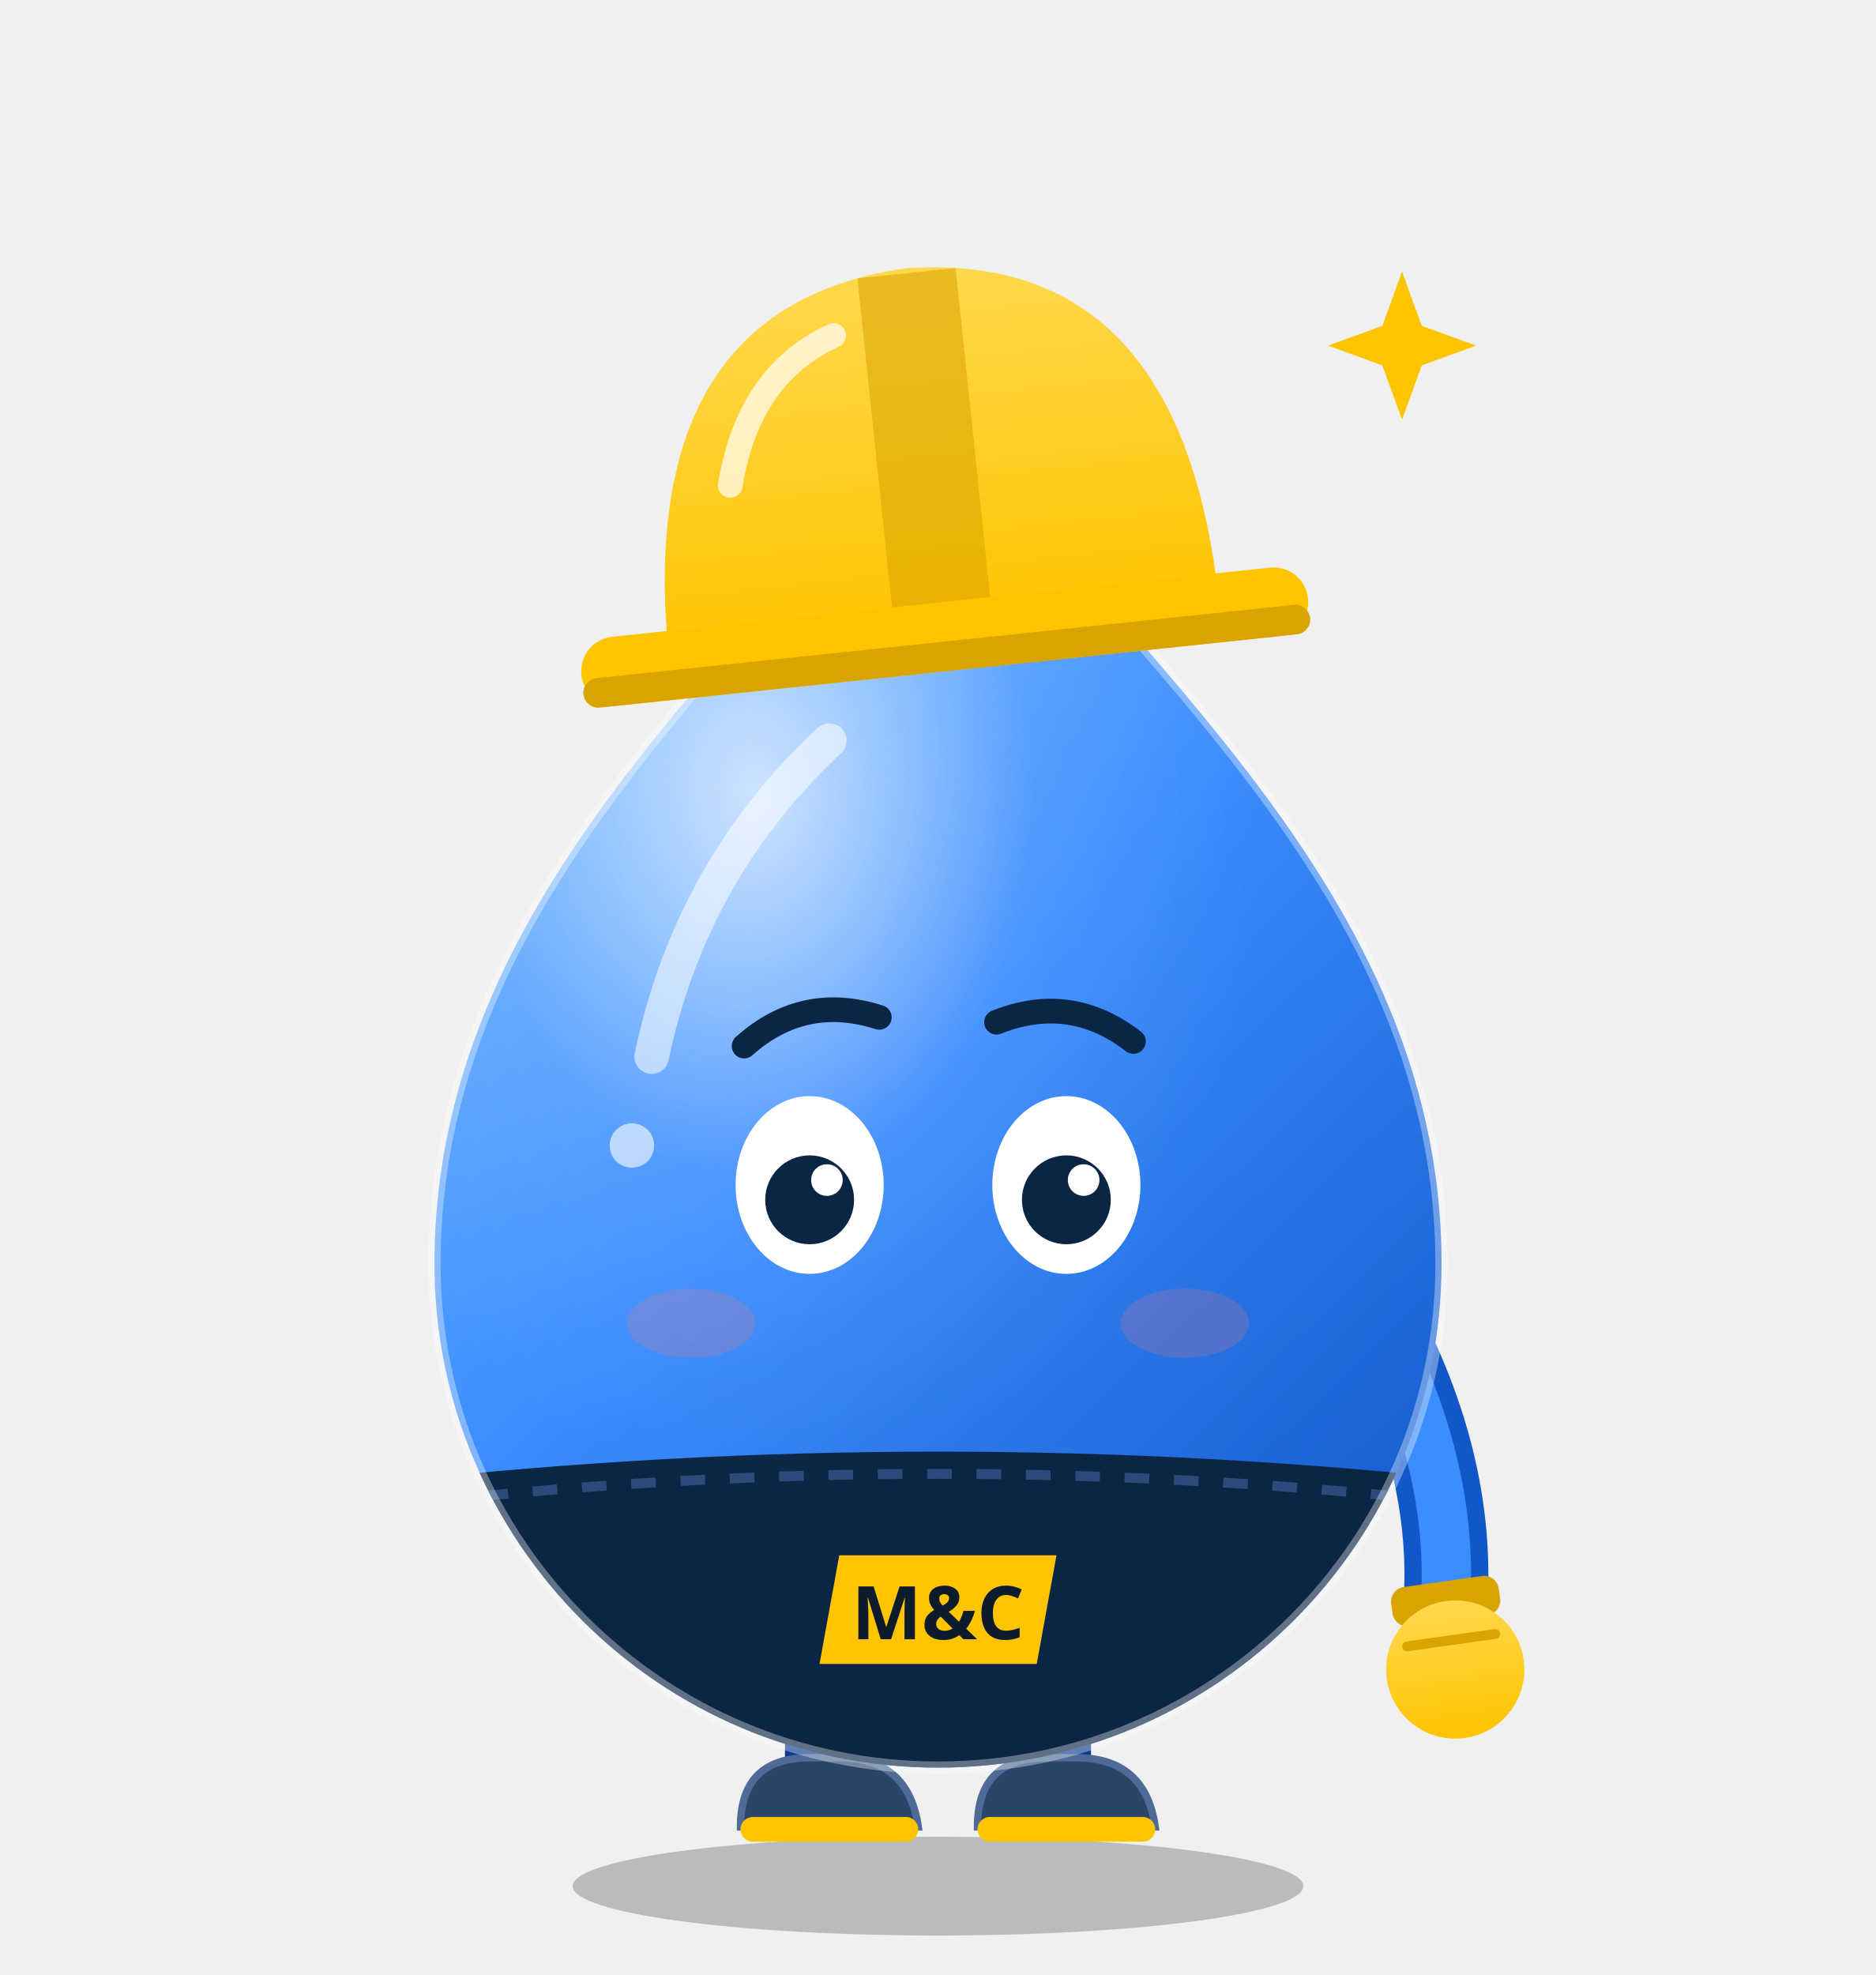
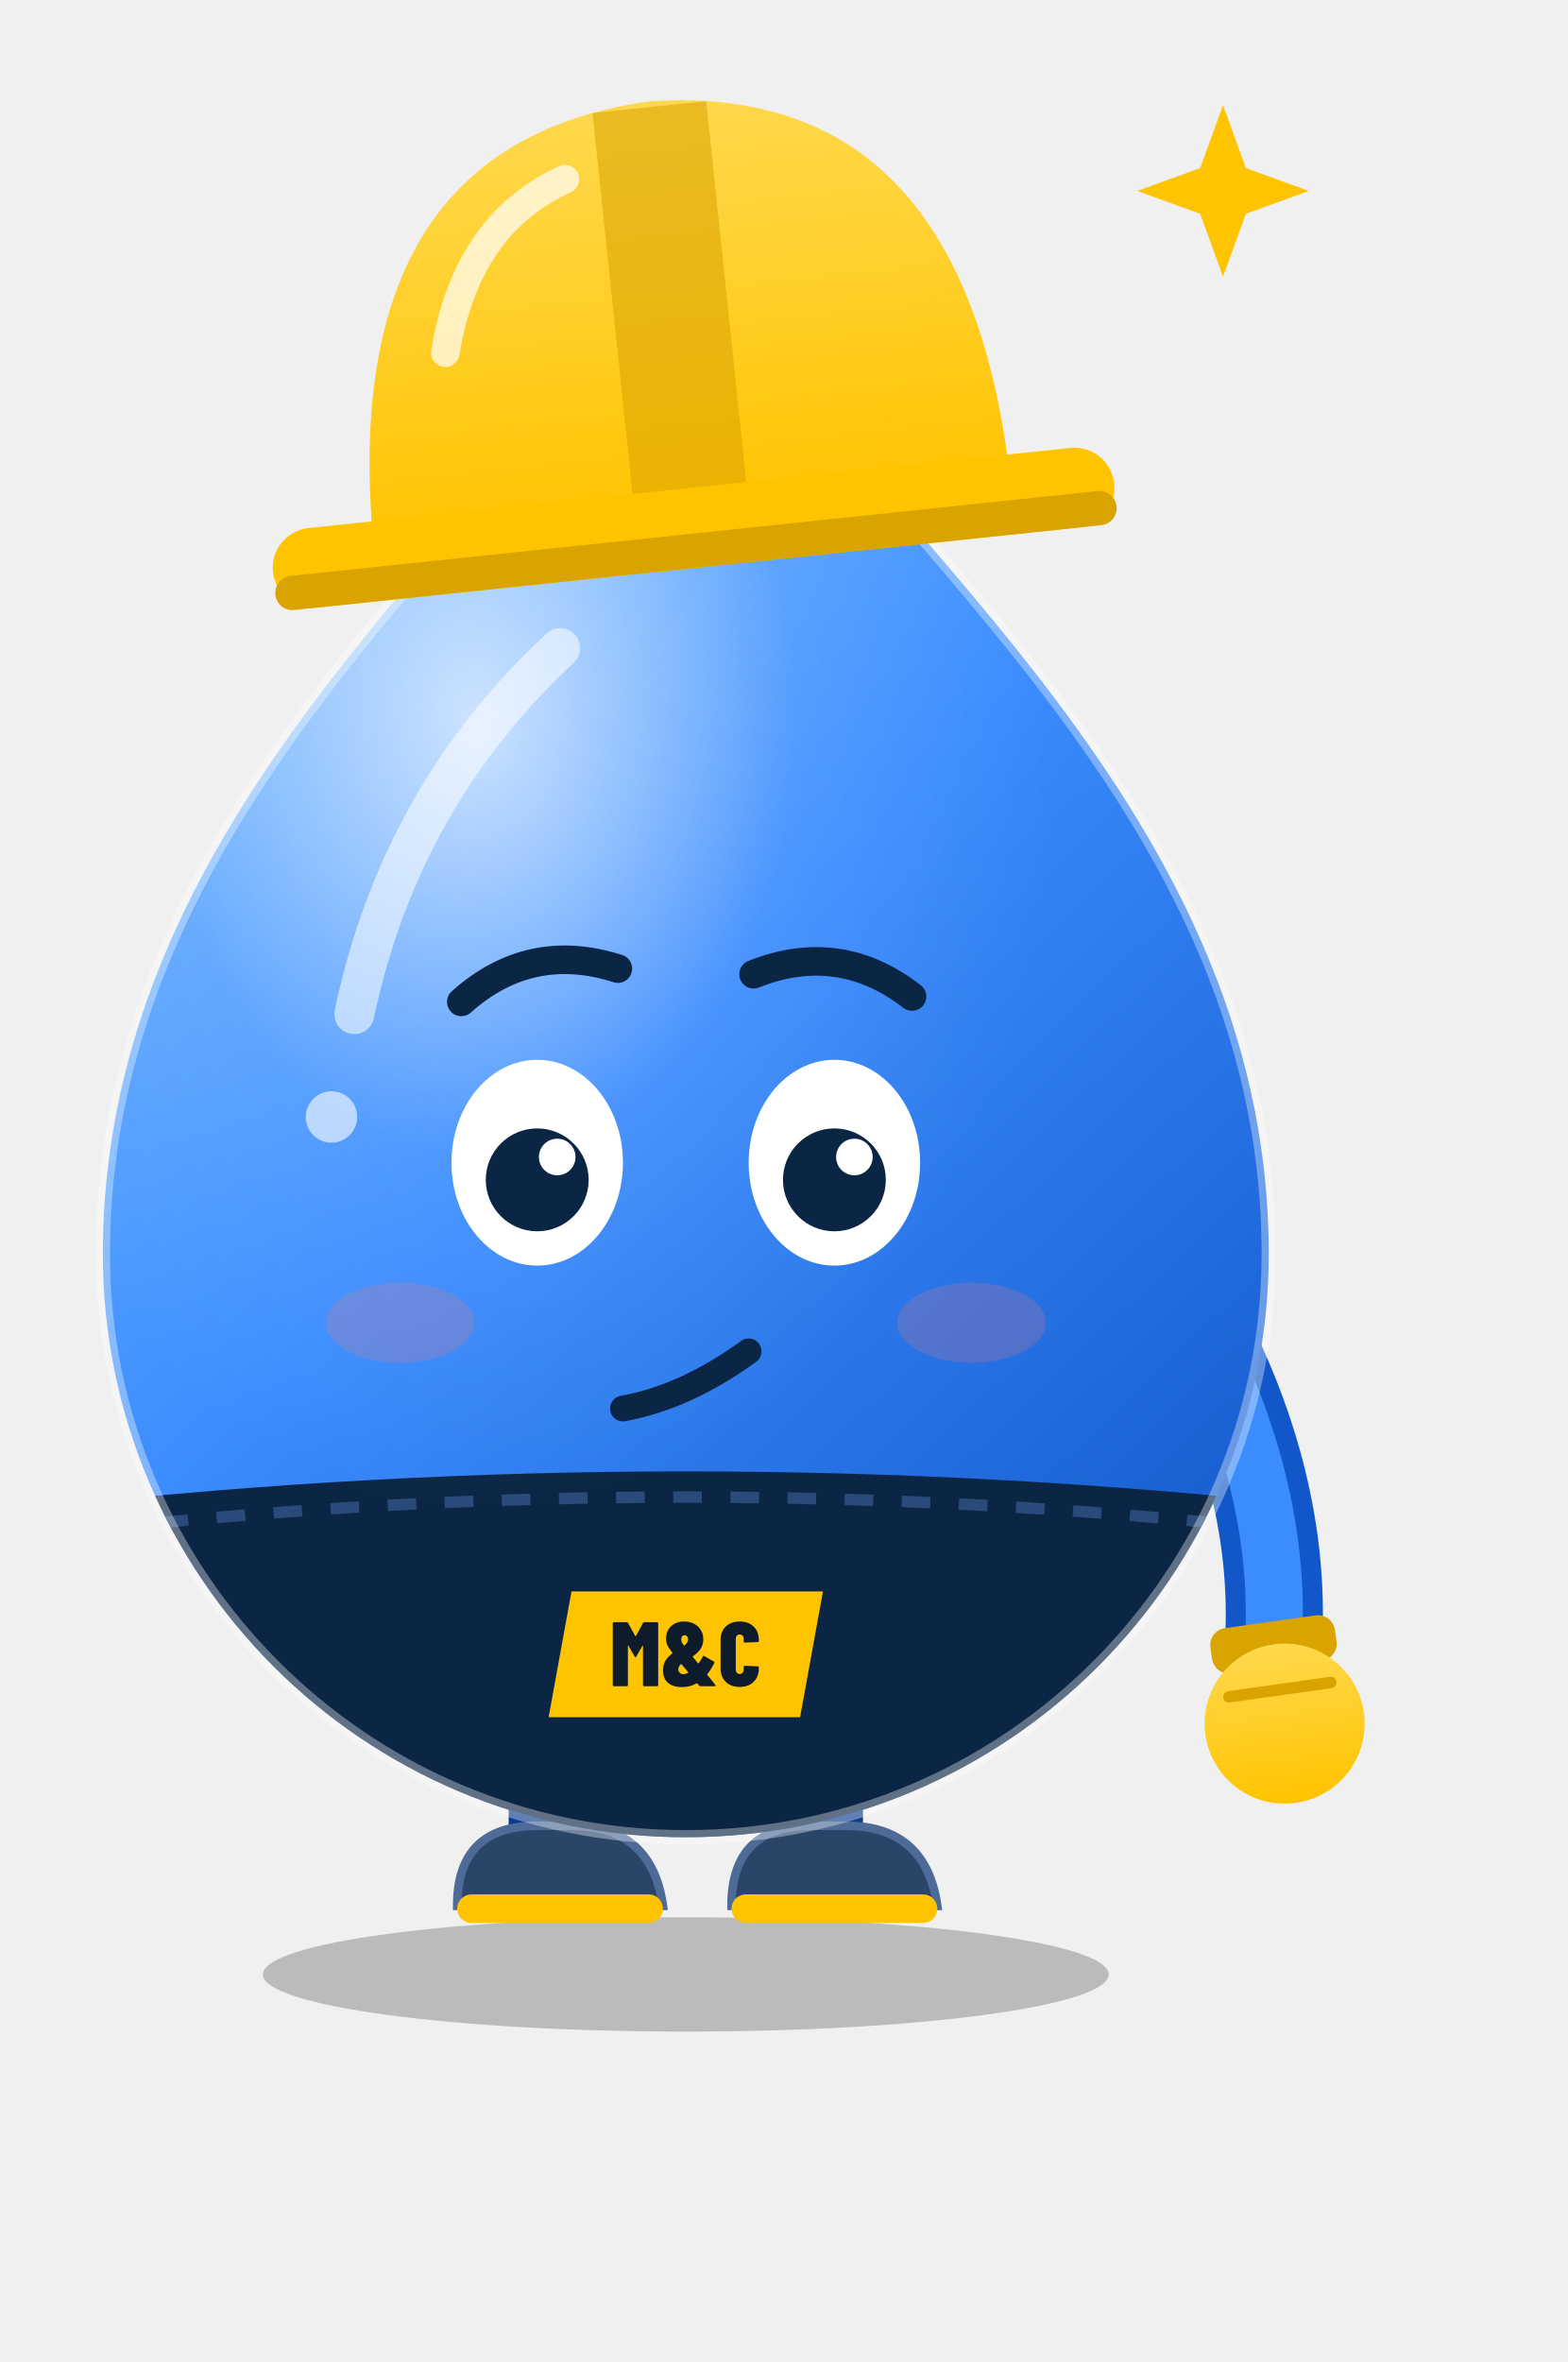
- <svg xmlns="http://www.w3.org/2000/svg" viewBox="-70 -64 380 400" class="pingo" role="img" aria-label="Pingo, o mascote da M&amp;C Desentupidora">
+ <svg xmlns="http://www.w3.org/2000/svg" viewBox="0 -27.4 274.3 413.2" class="pingo" role="img" aria-label="Pingo, o mascote da M&amp;C Desentupidora">
  <defs>
    <linearGradient id="pg7b" x1=".15" y1="0" x2=".85" y2="1">
      <stop offset="0" stop-color="#7cc0ff" />
      <stop offset=".48" stop-color="#3b8cff" />
      <stop offset="1" stop-color="#1257c9" />
    </linearGradient>
    <radialGradient id="pg7h" cx=".32" cy=".3" r=".5">
      <stop offset="0" stop-color="#fff" stop-opacity=".7" />
      <stop offset=".55" stop-color="#fff" stop-opacity=".08" />
      <stop offset="1" stop-color="#fff" stop-opacity="0" />
    </radialGradient>
    <linearGradient id="pg7y" x1="0" y1="0" x2="0" y2="1">
      <stop offset="0" stop-color="#ffd84d" />
      <stop offset="1" stop-color="#ffc400" />
    </linearGradient>
    <clipPath id="pg7c">
      <path d="M120,14 C150,64 222,112 222,192 A102,102 0 0 1 18,192 C18,112 90,64 120,14 Z" />
+     </clipPath>
+     <clipPath id="pg7m">
+       <path d="M109,219 Q120,217 131,209 Q120,217 109,219 Z" />
    </clipPath>
  </defs>
  <g class="pg-rig">
    <ellipse cx="120" cy="318" rx="74" ry="10" fill="#000" opacity="0.22" class="pg-shadow" />
    <g class="pg-body">
      <rect x="89" y="278" width="14" height="22" rx="6" fill="#0b3a8f" />
      <path d="M80,306 q0,-14 14,-14 h6 q14,0 16,14 z" fill="#2b4569" stroke="#4d6b96" stroke-width="1.5" />
      <rect x="80" y="304" width="36" height="5" rx="2.5" fill="#ffc400" />
      <rect x="137" y="278" width="14" height="22" rx="6" fill="#0b3a8f" />
      <path d="M128,306 q0,-14 14,-14 h6 q14,0 16,14 z" fill="#2b4569" stroke="#4d6b96" stroke-width="1.5" />
      <rect x="128" y="304" width="36" height="5" rx="2.5" fill="#ffc400" />
      <g class="pg-arm" transform="translate(34,198) rotate(-118)">
        <g>
          <path d="M0,0 Q-14,34 -8,64" fill="none" stroke="#1257c9" stroke-width="17" stroke-linecap="round" />
          <path d="M0,0 Q-14,34 -8,64" fill="none" stroke="#3b8cff" stroke-width="10" stroke-linecap="round" />
          <rect x="-19" y="60" width="22" height="8" rx="3" fill="#d9a300" />
          <circle cx="-8" cy="78" r="14" fill="url(#pg7y)" />
          <path d="M-17,72 h18" stroke="#d9a300" stroke-width="2" stroke-linecap="round" />
        </g>
      </g>
      <g class="pg-arm" transform="translate(206,198) rotate(-8)">
        <g>
          <path d="M0,0 Q14,34 8,64" fill="none" stroke="#1257c9" stroke-width="17" stroke-linecap="round" />
          <path d="M0,0 Q14,34 8,64" fill="none" stroke="#3b8cff" stroke-width="10" stroke-linecap="round" />
          <rect x="-3" y="60" width="22" height="8" rx="3" fill="#d9a300" />
          <circle cx="8" cy="78" r="14" fill="url(#pg7y)" />
          <path d="M-1,72 h18" stroke="#d9a300" stroke-width="2" stroke-linecap="round" />
          <g class="pg-prop" opacity="0" transform="translate(8,78)">
            <rect x="-4" y="-12" width="8" height="92" rx="4" fill="#c98a3d" />
            <path d="M-24,80 q24,38 48,0 z" fill="#c0392b" />
            <rect x="-26" y="76" width="52" height="7" rx="3.5" fill="#962d22" />
          </g>
        </g>
      </g>
      <path d="M120,14 C150,64 222,112 222,192 A102,102 0 0 1 18,192 C18,112 90,64 120,14 Z" fill="url(#pg7b)" />
      <g clip-path="url(#pg7c)">
        <path d="M10,236 Q120,224 230,236 V320 H10 Z" fill="#0b2545" />
        <path d="M18,240 Q120,229 222,240" fill="none" stroke="#2a4a7a" stroke-width="2" stroke-dasharray="5 5" />
        <g transform="translate(120,262)">
          <path d="M-20,-11 H24 L20,11 H-24 Z" fill="#ffc400" />
-           <text x="0" y="6" text-anchor="middle" font-family="Barlow Condensed, Arial Narrow, sans-serif" font-weight="800" font-size="15" fill="#0d1b2a">M&amp;C</text>
+           <path d="M-7.49 -5.49Q-7.42 -5.62 -7.25 -5.62L-7.25 -5.62L-5.02 -5.62Q-4.94 -5.62 -4.89 -5.56Q-4.83 -5.5 -4.83 -5.42L-4.83 -5.42L-4.83 5.39Q-4.83 5.47 -4.89 5.53Q-4.94 5.58 -5.02 5.58L-5.02 5.58L-7.3 5.58Q-7.38 5.58 -7.43 5.53Q-7.49 5.47 -7.49 5.39L-7.49 5.39L-7.49 -1.47Q-7.49 -1.54 -7.52 -1.54Q-7.55 -1.55 -7.58 -1.5L-7.58 -1.5L-8.7 0.45Q-8.77 0.58 -8.8 0.58L-8.8 0.58Q-8.83 0.58 -8.91 0.45L-8.91 0.45L-10.03 -1.5Q-10.06 -1.55 -10.1 -1.55Q-10.13 -1.55 -10.13 -1.49L-10.13 -1.49L-10.13 5.39Q-10.13 5.47 -10.18 5.53Q-10.24 5.58 -10.32 5.58L-10.32 5.58L-12.59 5.58Q-12.67 5.58 -12.73 5.53Q-12.78 5.47 -12.78 5.39L-12.78 5.39L-12.78 -5.42Q-12.78 -5.5 -12.73 -5.56Q-12.67 -5.62 -12.59 -5.62L-12.59 -5.62L-10.35 -5.62Q-10.19 -5.62 -10.11 -5.49L-10.11 -5.49L-8.83 -3.17Q-8.78 -3.1 -8.74 -3.17L-8.74 -3.17L-7.49 -5.49M5.15 5.34Q5.22 5.44 5.22 5.47L5.22 5.47Q5.22 5.58 5.04 5.58L5.04 5.58L2.58 5.58Q2.43 5.58 2.34 5.47L2.34 5.47L2.03 5.1Q2 5.04 1.92 5.07L1.92 5.07Q0.72 5.74 -0.7 5.74L-0.7 5.74Q-2.22 5.74 -3.1 5Q-3.98 4.26 -3.98 2.83L-3.98 2.83Q-3.98 1.81 -3.55 1.1Q-3.12 0.4 -2.37 -0.16L-2.37 -0.16Q-2.3 -0.21 -2.35 -0.27L-2.35 -0.27Q-3.04 -1.18 -3.25 -1.66Q-3.46 -2.13 -3.46 -2.72L-3.46 -2.72Q-3.46 -4.08 -2.58 -4.91Q-1.71 -5.74 -0.29 -5.74L-0.29 -5.74Q0.67 -5.74 1.43 -5.35Q2.19 -4.96 2.62 -4.26Q3.06 -3.55 3.06 -2.64L3.06 -2.64Q3.06 -1.63 2.57 -0.94Q2.08 -0.24 1.25 0.34L1.25 0.34Q1.18 0.38 1.23 0.45L1.23 0.45Q1.3 0.54 1.46 0.74L1.46 0.74L2.13 1.58Q2.19 1.65 2.24 1.57L2.24 1.57Q2.7 0.99 2.98 0.38L2.98 0.38Q3.06 0.21 3.23 0.3L3.23 0.3L4.91 1.26Q5.07 1.38 4.99 1.52L4.99 1.52Q4.38 2.72 3.76 3.47L3.76 3.47Q3.71 3.54 3.74 3.58L3.74 3.58Q4.26 4.18 5.15 5.34L5.15 5.34M-0.21 -3.34Q-0.48 -3.34 -0.64 -3.14Q-0.8 -2.94 -0.8 -2.62L-0.8 -2.62Q-0.8 -2.38 -0.73 -2.19Q-0.66 -2 -0.35 -1.57L-0.35 -1.57Q-0.3 -1.52 -0.24 -1.55L-0.24 -1.55Q0.4 -2.06 0.4 -2.62L0.4 -2.62Q0.4 -2.94 0.22 -3.14Q0.05 -3.34 -0.21 -3.34L-0.21 -3.34M-0.29 3.47Q0.02 3.42 0.4 3.25L0.4 3.25Q0.5 3.18 0.42 3.14L0.42 3.14L0.13 2.78L-0.74 1.74Q-0.78 1.7 -0.85 1.73L-0.85 1.73Q-1.31 2.14 -1.31 2.59L-1.31 2.59Q-1.31 2.96 -1.06 3.24Q-0.8 3.52 -0.29 3.47L-0.29 3.47M9.42 5.71Q7.9 5.71 6.99 4.82Q6.08 3.92 6.08 2.43L6.08 2.43L6.08 -2.48Q6.08 -3.98 6.99 -4.86Q7.9 -5.74 9.42 -5.74L9.42 -5.74Q10.94 -5.74 11.86 -4.86Q12.78 -3.98 12.78 -2.48L12.78 -2.48L12.78 -2.34Q12.78 -2.26 12.73 -2.2Q12.67 -2.14 12.59 -2.14L12.59 -2.14L10.32 -2.05Q10.13 -2.05 10.13 -2.24L10.13 -2.24L10.13 -2.67Q10.13 -3.04 9.94 -3.26Q9.74 -3.47 9.42 -3.47L9.42 -3.47Q9.12 -3.47 8.93 -3.26Q8.74 -3.04 8.74 -2.67L8.74 -2.67L8.74 2.66Q8.74 3.01 8.93 3.22Q9.12 3.44 9.42 3.44L9.42 3.44Q9.74 3.44 9.94 3.22Q10.13 3.01 10.13 2.66L10.13 2.66L10.13 2.19Q10.13 2.11 10.18 2.06Q10.24 2 10.32 2L10.32 2L12.59 2.1Q12.67 2.1 12.73 2.15Q12.78 2.21 12.78 2.29L12.78 2.29L12.78 2.43Q12.78 3.92 11.86 4.82Q10.94 5.71 9.42 5.71L9.42 5.71" fill="#0d1b2a" />
        </g>
      </g>
      <path d="M120,14 C150,64 222,112 222,192 A102,102 0 0 1 18,192 C18,112 90,64 120,14 Z" fill="url(#pg7h)" />
      <path d="M62,150 Q70,112 98,86" fill="none" stroke="#fff" stroke-opacity="0.55" stroke-width="7" stroke-linecap="round" />
      <circle cx="58" cy="168" r="4.5" fill="#fff" opacity="0.6" />
      <path d="M120,14 C150,64 222,112 222,192 A102,102 0 0 1 18,192 C18,112 90,64 120,14 Z" fill="none" stroke="#fff" stroke-opacity="0.35" stroke-width="2.5" />
      <g class="pg-face">
        <ellipse cx="70" cy="204" rx="13" ry="7" fill="#ff7a6b" opacity="0.2" />
        <ellipse cx="170" cy="204" rx="13" ry="7" fill="#ff7a6b" opacity="0.2" />
        <g class="pg-eye" transform="translate(94,176)">
          <g opacity="1" transform="scale(1)">
-             <ellipse cx="0" cy="0" rx="15" ry="18" fill="#fff" />
            <g>
-               <circle cx="0" cy="3" r="9" fill="#0b2545" />
-               <circle cx="3.5" cy="-1" r="3.2" fill="#fff" />
+               <ellipse cx="0" cy="0" rx="15" ry="18" fill="#fff" />
+               <g>
+                 <circle cx="0" cy="3" r="9" fill="#0b2545" />
+                 <circle cx="3.5" cy="-1" r="3.2" fill="#fff" />
+               </g>
            </g>
          </g>
          <path d="M-13,2 Q0,-10 13,2" fill="none" stroke="#0b2545" stroke-width="4.5" stroke-linecap="round" opacity="0" />
        </g>
        <g class="pg-eye" transform="translate(146,176)">
          <g opacity="1" transform="scale(1)">
-             <ellipse cx="0" cy="0" rx="15" ry="18" fill="#fff" />
            <g>
-               <circle cx="0" cy="3" r="9" fill="#0b2545" />
-               <circle cx="3.5" cy="-1" r="3.2" fill="#fff" />
+               <ellipse cx="0" cy="0" rx="15" ry="18" fill="#fff" />
+               <g>
+                 <circle cx="0" cy="3" r="9" fill="#0b2545" />
+                 <circle cx="3.5" cy="-1" r="3.2" fill="#fff" />
+               </g>
            </g>
          </g>
          <path d="M-13,2 Q0,-10 13,2" fill="none" stroke="#0b2545" stroke-width="4.5" stroke-linecap="round" opacity="0" />
        </g>
        <path d="M80,148 Q94,140 108,148" fill="none" stroke="#0b2545" stroke-width="5" stroke-linecap="round" transform="translate(0,-3) rotate(-12 94 146)" />
        <path d="M132,148 Q146,140 160,148" fill="none" stroke="#0b2545" stroke-width="5" stroke-linecap="round" transform="translate(0,-3) rotate(8 146 146)" />
-         <path d="M109,219 Q120,217 131,209 Q120,217 109,219 Z" fill="#0b2545" />
-         <ellipse cx="120" cy="217" rx="7" ry="4" fill="#ff7a6b" opacity="0" />
+         <path d="M109,219 Q120,217 131,209 Q120,217 109,219 Z" fill="#0b2545" stroke="#0b2545" stroke-width="4.5" stroke-linejoin="round" stroke-linecap="round" />
+         <ellipse cx="120" cy="213.5" rx="9" ry="6" fill="#ff7a6b" opacity="0" clip-path="url(#pg7m)" />
      </g>
      <g class="pg-helmet" transform="rotate(-6 120 52)">
        <path d="M64,64 Q64,-8 120,-10 Q176,-8 176,64 Z" fill="url(#pg7y)" />
        <path d="M110,-9 h20 v70 h-20 z" fill="#d9a300" opacity="0.55" />
        <rect x="46" y="58" width="148" height="14" rx="7" fill="#ffc400" />
        <rect x="46" y="66" width="148" height="6" rx="3" fill="#d9a300" />
        <path d="M80,30 Q86,8 104,2" fill="none" stroke="#fff" stroke-opacity="0.7" stroke-width="5" stroke-linecap="round" />
      </g>
    </g>
    <g class="pg-spark" transform="translate(214,6)">
      <path d="M0,-15 L4,-4 L15,0 L4,4 L0,15 L-4,4 L-15,0 L-4,-4 Z" fill="#ffc400" />
    </g>
  </g>
</svg>
